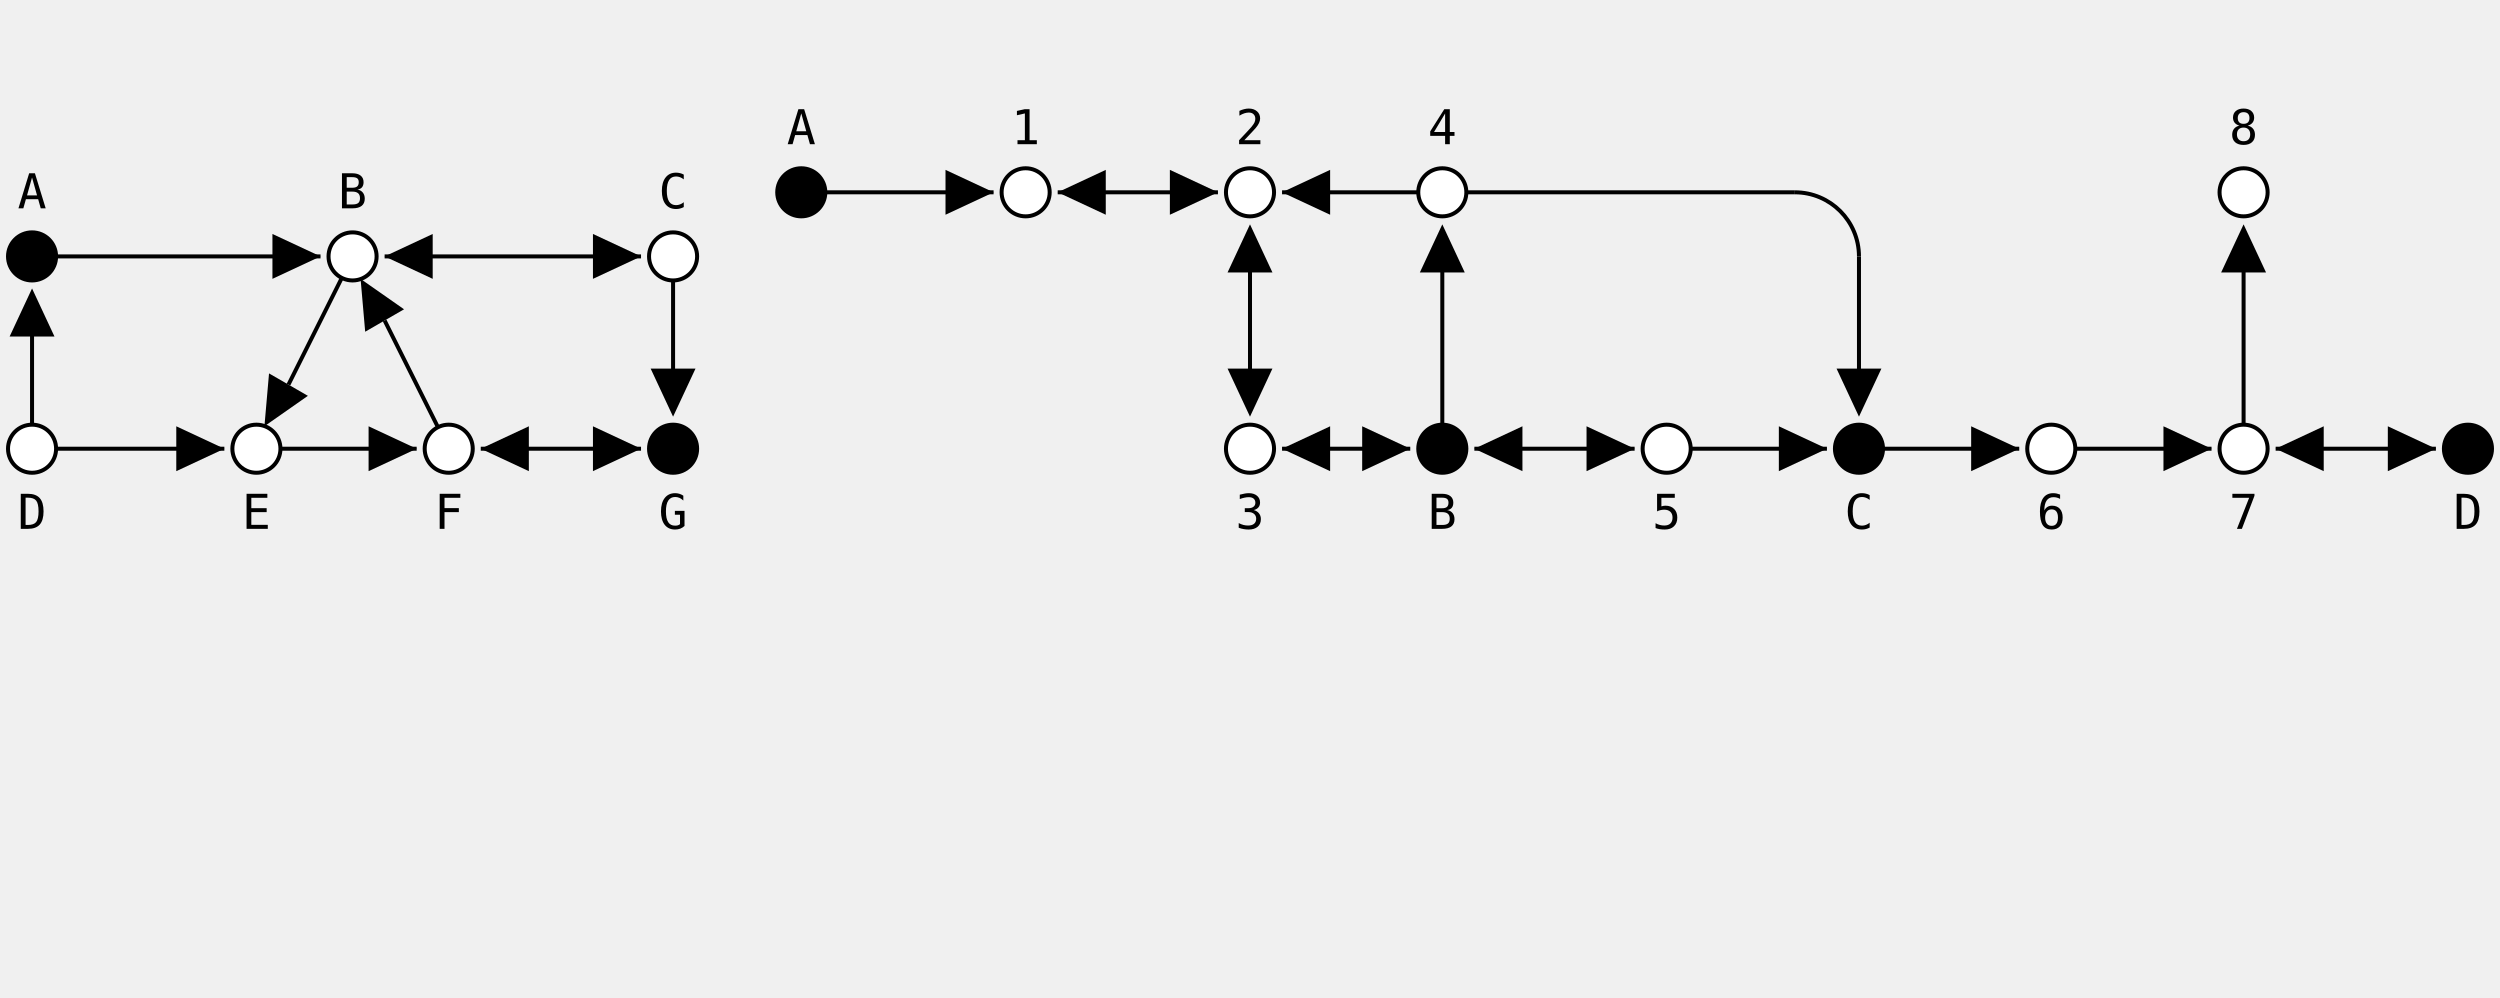
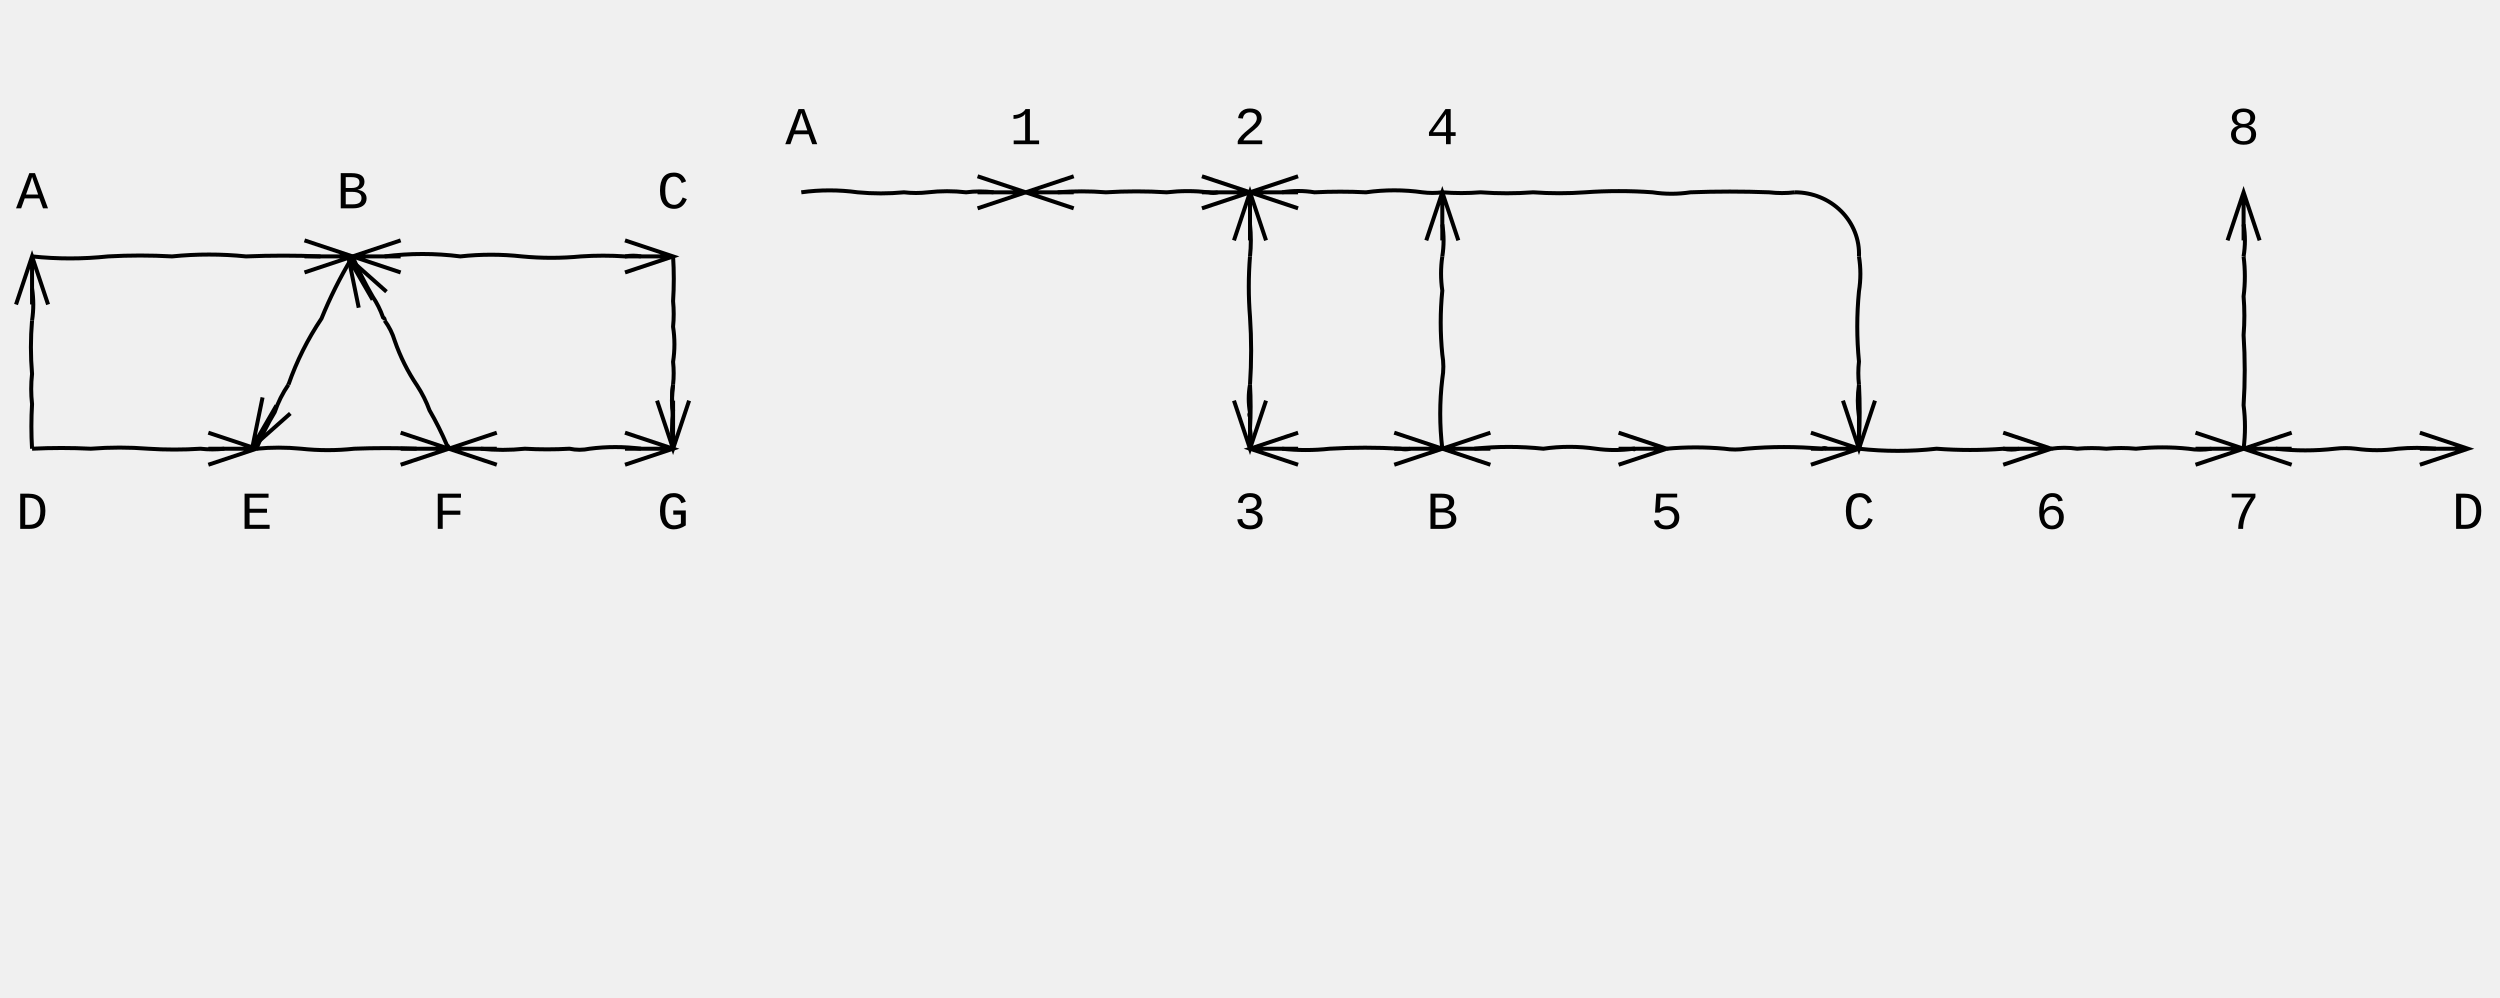
<svg xmlns="http://www.w3.org/2000/svg" class="diagram" version="1.1" height="249" width="624">
  <g transform="translate(8,16)">
-     <path d="M 192,32 L 240,32" style="fill:none;stroke:#000;" />
-     <path d="M 256,32 L 296,32" style="fill:none;stroke:#000;" />
-     <path d="M 312,32 L 352,32" style="fill:none;stroke:#000;" />
-     <path d="M 352,32 L 440,32" style="fill:none;stroke:#000;" />
-     <path d="M 0,48 L 72,48" style="fill:none;stroke:#000;" />
-     <path d="M 88,48 L 152,48" style="fill:none;stroke:#000;" />
-     <path d="M 0,96 L 48,96" style="fill:none;stroke:#000;" />
-     <path d="M 56,96 L 96,96" style="fill:none;stroke:#000;" />
-     <path d="M 112,96 L 152,96" style="fill:none;stroke:#000;" />
-     <path d="M 312,96 L 344,96" style="fill:none;stroke:#000;" />
-     <path d="M 360,96 L 400,96" style="fill:none;stroke:#000;" />
-     <path d="M 408,96 L 448,96" style="fill:none;stroke:#000;" />
-     <path d="M 456,96 L 496,96" style="fill:none;stroke:#000;" />
-     <path d="M 504,96 L 544,96" style="fill:none;stroke:#000;" />
-     <path d="M 560,96 L 600,96" style="fill:none;stroke:#000;" />
-     <path d="M 0,64 L 0,96" style="fill:none;stroke:#000;" />
-     <path d="M 160,48 L 160,80" style="fill:none;stroke:#000;" />
-     <path d="M 304,48 L 304,80" style="fill:none;stroke:#000;" />
-     <path d="M 352,48 L 352,96" style="fill:none;stroke:#000;" />
-     <path d="M 456,48 L 456,80" style="fill:none;stroke:#000;" />
-     <path d="M 552,48 L 552,96" style="fill:none;stroke:#000;" />
-     <path d="M 64,80 L 80,48" style="fill:none;stroke:#000;" />
-     <path d="M 88,64 L 104,96" style="fill:none;stroke:#000;" />
-     <polygon points="8,64 -4,58.4 -4,69.6" style="fill:#000" transform="rotate(270, 0, 64)" />
-     <polygon points="48,96 36,90.4 36,101.6" style="fill:#000" transform="rotate(0, 48, 96)" />
-     <polygon points="76,80 64,74.4 64,85.6" style="fill:#000" transform="rotate(120, 64, 80)" />
-     <polygon points="72,48 60,42.4 60,53.6" style="fill:#000" transform="rotate(0, 72, 48)" />
-     <polygon points="88,48 76,42.4 76,53.6" style="fill:#000" transform="rotate(180, 88, 48)" />
-     <polygon points="100,64 88,58.4 88,69.6" style="fill:#000" transform="rotate(240, 88, 64)" />
-     <polygon points="96,96 84,90.4 84,101.6" style="fill:#000" transform="rotate(0, 96, 96)" />
-     <polygon points="112,96 100,90.4 100,101.6" style="fill:#000" transform="rotate(180, 112, 96)" />
-     <polygon points="152,48 140,42.4 140,53.6" style="fill:#000" transform="rotate(0, 152, 48)" />
-     <polygon points="152,96 140,90.4 140,101.6" style="fill:#000" transform="rotate(0, 152, 96)" />
-     <polygon points="168,80 156,74.4 156,85.6" style="fill:#000" transform="rotate(90, 160, 80)" />
-     <polygon points="240,32 228,26.4 228,37.6" style="fill:#000" transform="rotate(0, 240, 32)" />
-     <polygon points="256,32 244,26.4 244,37.6" style="fill:#000" transform="rotate(180, 256, 32)" />
-     <polygon points="296,32 284,26.4 284,37.6" style="fill:#000" transform="rotate(0, 296, 32)" />
-     <polygon points="312,48 300,42.4 300,53.6" style="fill:#000" transform="rotate(270, 304, 48)" />
-     <polygon points="312,80 300,74.4 300,85.6" style="fill:#000" transform="rotate(90, 304, 80)" />
-     <polygon points="312,32 300,26.4 300,37.6" style="fill:#000" transform="rotate(180, 312, 32)" />
-     <polygon points="312,96 300,90.4 300,101.6" style="fill:#000" transform="rotate(180, 312, 96)" />
-     <polygon points="344,96 332,90.4 332,101.6" style="fill:#000" transform="rotate(0, 344, 96)" />
-     <polygon points="360,48 348,42.4 348,53.6" style="fill:#000" transform="rotate(270, 352, 48)" />
-     <polygon points="360,96 348,90.4 348,101.6" style="fill:#000" transform="rotate(180, 360, 96)" />
-     <polygon points="400,96 388,90.4 388,101.6" style="fill:#000" transform="rotate(0, 400, 96)" />
-     <polygon points="448,96 436,90.4 436,101.6" style="fill:#000" transform="rotate(0, 448, 96)" />
-     <polygon points="464,80 452,74.4 452,85.6" style="fill:#000" transform="rotate(90, 456, 80)" />
-     <polygon points="496,96 484,90.4 484,101.6" style="fill:#000" transform="rotate(0, 496, 96)" />
-     <polygon points="544,96 532,90.4 532,101.6" style="fill:#000" transform="rotate(0, 544, 96)" />
-     <polygon points="560,48 548,42.4 548,53.6" style="fill:#000" transform="rotate(270, 552, 48)" />
-     <polygon points="560,96 548,90.4 548,101.6" style="fill:#000" transform="rotate(180, 560, 96)" />
-     <polygon points="600,96 588,90.4 588,101.6" style="fill:#000" transform="rotate(0, 600, 96)" />
-     <path d="M 440,32 A 16,16 0 0,1 456,48" style="fill:none;stroke:#000;" />
-     <circle cx="0" cy="48" r="6" style="fill:#000;stroke:#000;" />
-     <circle cx="0" cy="96" r="6" style="fill:#fff;stroke:#000;" />
-     <circle cx="56" cy="96" r="6" style="fill:#fff;stroke:#000;" />
-     <circle cx="80" cy="48" r="6" style="fill:#fff;stroke:#000;" />
-     <circle cx="104" cy="96" r="6" style="fill:#fff;stroke:#000;" />
-     <circle cx="160" cy="48" r="6" style="fill:#fff;stroke:#000;" />
-     <circle cx="160" cy="96" r="6" style="fill:#000;stroke:#000;" />
-     <circle cx="192" cy="32" r="6" style="fill:#000;stroke:#000;" />
-     <circle cx="248" cy="32" r="6" style="fill:#fff;stroke:#000;" />
-     <circle cx="304" cy="32" r="6" style="fill:#fff;stroke:#000;" />
-     <circle cx="304" cy="96" r="6" style="fill:#fff;stroke:#000;" />
-     <circle cx="352" cy="32" r="6" style="fill:#fff;stroke:#000;" />
-     <circle cx="352" cy="96" r="6" style="fill:#000;stroke:#000;" />
-     <circle cx="408" cy="96" r="6" style="fill:#fff;stroke:#000;" />
-     <circle cx="456" cy="96" r="6" style="fill:#000;stroke:#000;" />
-     <circle cx="504" cy="96" r="6" style="fill:#fff;stroke:#000;" />
-     <circle cx="552" cy="32" r="6" style="fill:#fff;stroke:#000;" />
-     <circle cx="552" cy="96" r="6" style="fill:#fff;stroke:#000;" />
-     <circle cx="608" cy="96" r="6" style="fill:#000;stroke:#000;" />
-     <text text-anchor="middle" font-family="Menlo,Lucida Console,monospace" x="0" y="116" style="fill:#000;font-size:1em">D</text>
-     <text text-anchor="middle" font-family="Menlo,Lucida Console,monospace" x="352" y="116" style="fill:#000;font-size:1em">B</text>
-     <text text-anchor="middle" font-family="Menlo,Lucida Console,monospace" x="504" y="116" style="fill:#000;font-size:1em">6</text>
-     <text text-anchor="middle" font-family="Menlo,Lucida Console,monospace" x="160" y="116" style="fill:#000;font-size:1em">G</text>
-     <text text-anchor="middle" font-family="Menlo,Lucida Console,monospace" x="456" y="116" style="fill:#000;font-size:1em">C</text>
-     <text text-anchor="middle" font-family="Menlo,Lucida Console,monospace" x="552" y="116" style="fill:#000;font-size:1em">7</text>
-     <text text-anchor="middle" font-family="Menlo,Lucida Console,monospace" x="248" y="20" style="fill:#000;font-size:1em">1</text>
-     <text text-anchor="middle" font-family="Menlo,Lucida Console,monospace" x="304" y="20" style="fill:#000;font-size:1em">2</text>
-     <text text-anchor="middle" font-family="Menlo,Lucida Console,monospace" x="352" y="20" style="fill:#000;font-size:1em">4</text>
-     <text text-anchor="middle" font-family="Menlo,Lucida Console,monospace" x="552" y="20" style="fill:#000;font-size:1em">8</text>
-     <text text-anchor="middle" font-family="Menlo,Lucida Console,monospace" x="0" y="36" style="fill:#000;font-size:1em">A</text>
-     <text text-anchor="middle" font-family="Menlo,Lucida Console,monospace" x="56" y="116" style="fill:#000;font-size:1em">E</text>
-     <text text-anchor="middle" font-family="Menlo,Lucida Console,monospace" x="408" y="116" style="fill:#000;font-size:1em">5</text>
-     <text text-anchor="middle" font-family="Menlo,Lucida Console,monospace" x="192" y="20" style="fill:#000;font-size:1em">A</text>
-     <text text-anchor="middle" font-family="Menlo,Lucida Console,monospace" x="80" y="36" style="fill:#000;font-size:1em">B</text>
-     <text text-anchor="middle" font-family="Menlo,Lucida Console,monospace" x="160" y="36" style="fill:#000;font-size:1em">C</text>
-     <text text-anchor="middle" font-family="Menlo,Lucida Console,monospace" x="104" y="116" style="fill:#000;font-size:1em">F</text>
-     <text text-anchor="middle" font-family="Menlo,Lucida Console,monospace" x="304" y="116" style="fill:#000;font-size:1em">3</text>
-     <text text-anchor="middle" font-family="Menlo,Lucida Console,monospace" x="608" y="116" style="fill:#000;font-size:1em">D</text>
+     <path d="M 192,32 Q 199.035,31.038 206.07,32 Q 211.853,32.546 217.636,32 Q 220.628,32.347 223.62,32 Q 228.377,31.455 233.134,32 Q 236.567,31.569 240,32 " style="fill:none;stroke:#000;" />
+     <path d="M 256,32 Q 262.017,31.53 268.033,32 Q 275.626,31.534 283.22,32 Q 288.426,31.403 293.633,32 Q 294.816,32.335 296,32 " style="fill:none;stroke:#000;" />
+     <path d="M 312,32 Q 316.049,31.35 320.099,32 Q 326.527,31.682 332.956,32 Q 340.01,31.012 347.065,32 Q 349.532,32.315 352,32 " style="fill:none;stroke:#000;" />
+     <path d="M 352,32 Q 356.761,32.382 361.523,32 Q 368.104,32.483 374.685,32 Q 381.165,32.464 387.644,32 Q 396.058,31.396 404.473,32 Q 409.201,32.723 413.93,32 Q 423.757,31.627 433.583,32 Q 436.792,32.377 440,32 " style="fill:none;stroke:#000;" />
+     <path d="M 0,48 Q 9.496,49.004 18.993,48 Q 26.969,47.554 34.946,48 Q 44.174,47.07 53.401,48 Q 62.701,47.616 72,48 " style="fill:none;stroke:#000;" />
+     <path d="M 88,48 Q 97.452,46.797 106.905,48 Q 114.586,47.154 122.267,48 Q 129.639,48.707 137.01,48 Q 142.538,47.628 148.067,48 Q 150.033,47.637 152,48 " style="fill:none;stroke:#000;" />
+     <path d="M 0,96 Q 7.334,95.637 14.668,96 Q 21.839,95.435 29.009,96 Q 35.524,96.422 42.038,96 Q 45.019,96.338 48,96 " style="fill:none;stroke:#000;" />
+     <path d="M 56,96 Q 61.577,95.457 67.155,96 Q 73.781,96.713 80.407,96 Q 88.204,95.7 96,96 " style="fill:none;stroke:#000;" />
+     <path d="M 112,96 Q 117.5,96.574 123,96 Q 128.572,96.317 134.144,96 Q 136.665,96.531 139.187,96 Q 145.593,95.178 152,96 " style="fill:none;stroke:#000;" />
+     <path d="M 312,96 Q 317.938,96.656 323.877,96 Q 332.72,95.479 341.564,96 Q 342.782,96.321 344,96 " style="fill:none;stroke:#000;" />
+     <path d="M 360,96 Q 368.608,95.103 377.216,96 Q 383.76,95.062 390.304,96 Q 395.009,96.654 399.714,96 Q 399.857,96.312 400,96 " style="fill:none;stroke:#000;" />
+     <path d="M 408,96 Q 415.209,95.341 422.418,96 Q 425.106,96.405 427.795,96 Q 437.268,95.158 446.74,96 Q 447.37,95.665 448,96 " style="fill:none;stroke:#000;" />
+     <path d="M 456,96 Q 465.685,97.072 475.369,96 Q 483.742,96.629 492.115,96 Q 494.057,96.444 496,96 " style="fill:none;stroke:#000;" />
+     <path d="M 504,96 Q 507.238,95.532 510.476,96 Q 514.115,95.672 517.753,96 Q 521.451,95.649 525.148,96 Q 531.691,95.326 538.234,96 Q 541.117,96.488 544,96 " style="fill:none;stroke:#000;" />
+     <path d="M 560,96 Q 567.407,96.831 574.814,96 Q 577.41,95.692 580.006,96 Q 585.275,96.735 590.543,96 Q 595.272,95.58 600,96 " style="fill:none;stroke:#000;" />
+     <path d="M 0,64 Q -0.568,70.663 0,77.325 Q -0.425,81.09 0,84.855 Q -0.332,90.428 0,96 " style="fill:none;stroke:#000;" />
+     <path d="M 160,48 Q 160.362,53.587 160,59.173 Q 160.317,62.364 160,65.555 Q 160.672,69.936 160,74.316 Q 160.306,77.158 160,80 " style="fill:none;stroke:#000;" />
+     <path d="M 160,80 Q 159.494,83.197 160,86.395 Q 159.466,91.197 160,96 " style="fill:none;stroke:#000;" />
+     <path d="M 304,48 Q 303.398,55.539 304,63.077 Q 304.57,71.539 304,80 " style="fill:none;stroke:#000;" />
+     <path d="M 304,80 Q 304.311,85.503 304,91.006 Q 304.385,93.503 304,96 " style="fill:none;stroke:#000;" />
+     <path d="M 352,48 Q 351.373,52.272 352,56.545 Q 351.202,64.502 352,72.459 Q 352.52,75.502 352,78.545 Q 350.96,87.273 352,96 " style="fill:none;stroke:#000;" />
+     <path d="M 456,48 Q 456.698,52.359 456,56.718 Q 455.148,65.481 456,74.244 Q 455.672,77.122 456,80 " style="fill:none;stroke:#000;" />
+     <path d="M 456,80 Q 456.347,86.879 456,93.758 Q 456.41,94.879 456,96 " style="fill:none;stroke:#000;" />
+     <path d="M 552,48 Q 552.63,52.99 552,57.981 Q 552.389,62.81 552,67.638 Q 552.571,76.388 552,85.137 Q 552.69,90.569 552,96 " style="fill:none;stroke:#000;" />
+     <path d="M 64,80 Q 67.064,71.226 72.245,63.509 Q 75.431,55.669 79.792,48.416 Q 79.609,48.064 80,48 " style="fill:none;stroke:#000;" />
+     <path d="M 88,64 Q 89.697,66.307 90.524,69.048 Q 92.591,75.031 96.138,80.275 Q 98.021,83.171 99.208,86.416 Q 101.653,90.628 103.556,95.111 Q 104.051,95.419 104,96 " style="fill:none;stroke:#000;" />
+     <path d="M 0,56 Q 0.616,60 0,64 " style="fill:none;stroke:#000;" />
+     <path d="M 4,60 L 16,64 L 4,68 M 16,64 L 4,64" style="fill:none;stroke:#000" transform="rotate(270, 0, 64)" />
+     <path d="M 44,92 L 56,96 L 44,100 M 56,96 L 44,96" style="fill:none;stroke:#000" transform="rotate(0, 48, 96)" />
+     <path d="M 56,96 Q 57.915,91.254 60.563,86.874 Q 61.807,83.2 64,80 " style="fill:none;stroke:#000;" />
+     <path d="M 70,76 L 82,80 L 70,84 M 82,80 L 70,80" style="fill:none;stroke:#000" transform="rotate(120, 64, 80)" />
+     <path d="M 68,44 L 80,48 L 68,52 M 80,48 L 68,48" style="fill:none;stroke:#000" transform="rotate(0, 72, 48)" />
+     <path d="M 84,44 L 96,48 L 84,52 M 96,48 L 84,48" style="fill:none;stroke:#000" transform="rotate(180, 88, 48)" />
+     <path d="M 80,48 Q 82.177,53.175 85.01,58.021 Q 86.637,60.454 87.607,63.215 Q 88.086,63.466 88,64 " style="fill:none;stroke:#000;" />
+     <path d="M 94,60 L 106,64 L 94,68 M 106,64 L 94,64" style="fill:none;stroke:#000" transform="rotate(240, 88, 64)" />
+     <path d="M 92,92 L 104,96 L 92,100 M 104,96 L 92,96" style="fill:none;stroke:#000" transform="rotate(0, 96, 96)" />
+     <path d="M 108,92 L 120,96 L 108,100 M 120,96 L 108,96" style="fill:none;stroke:#000" transform="rotate(180, 112, 96)" />
+     <path d="M 148,44 L 160,48 L 148,52 M 160,48 L 148,48" style="fill:none;stroke:#000" transform="rotate(0, 152, 48)" />
+     <path d="M 148,92 L 160,96 L 148,100 M 160,96 L 148,96" style="fill:none;stroke:#000" transform="rotate(0, 152, 96)" />
+     <path d="M 160,80 Q 159.431,84 160,88 " style="fill:none;stroke:#000;" />
+     <path d="M 164,76 L 176,80 L 164,84 M 176,80 L 164,80" style="fill:none;stroke:#000" transform="rotate(90, 160, 80)" />
+     <path d="M 236,28 L 248,32 L 236,36 M 248,32 L 236,32" style="fill:none;stroke:#000" transform="rotate(0, 240, 32)" />
+     <path d="M 252,28 L 264,32 L 252,36 M 264,32 L 252,32" style="fill:none;stroke:#000" transform="rotate(180, 256, 32)" />
+     <path d="M 292,28 L 304,32 L 292,36 M 304,32 L 292,32" style="fill:none;stroke:#000" transform="rotate(0, 296, 32)" />
+     <path d="M 304,40 Q 304.421,44 304,48 " style="fill:none;stroke:#000;" />
+     <path d="M 308,44 L 320,48 L 308,52 M 320,48 L 308,48" style="fill:none;stroke:#000" transform="rotate(270, 304, 48)" />
+     <path d="M 304,80 Q 303.368,83.506 304,87.011 Q 303.66,87.506 304,88 " style="fill:none;stroke:#000;" />
+     <path d="M 308,76 L 320,80 L 308,84 M 320,80 L 308,80" style="fill:none;stroke:#000" transform="rotate(90, 304, 80)" />
+     <path d="M 308,28 L 320,32 L 308,36 M 320,32 L 308,32" style="fill:none;stroke:#000" transform="rotate(180, 312, 32)" />
+     <path d="M 308,92 L 320,96 L 308,100 M 320,96 L 308,96" style="fill:none;stroke:#000" transform="rotate(180, 312, 96)" />
+     <path d="M 340,92 L 352,96 L 340,100 M 352,96 L 340,96" style="fill:none;stroke:#000" transform="rotate(0, 344, 96)" />
+     <path d="M 352,40 Q 352.632,44 352,48 " style="fill:none;stroke:#000;" />
+     <path d="M 356,44 L 368,48 L 356,52 M 368,48 L 356,48" style="fill:none;stroke:#000" transform="rotate(270, 352, 48)" />
+     <path d="M 356,92 L 368,96 L 356,100 M 368,96 L 356,96" style="fill:none;stroke:#000" transform="rotate(180, 360, 96)" />
+     <path d="M 396,92 L 408,96 L 396,100 M 408,96 L 396,96" style="fill:none;stroke:#000" transform="rotate(0, 400, 96)" />
+     <path d="M 444,92 L 456,96 L 444,100 M 456,96 L 444,96" style="fill:none;stroke:#000" transform="rotate(0, 448, 96)" />
+     <path d="M 456,80 Q 455.416,84 456,88 " style="fill:none;stroke:#000;" />
+     <path d="M 460,76 L 472,80 L 460,84 M 472,80 L 460,80" style="fill:none;stroke:#000" transform="rotate(90, 456, 80)" />
+     <path d="M 492,92 L 504,96 L 492,100 M 504,96 L 492,96" style="fill:none;stroke:#000" transform="rotate(0, 496, 96)" />
+     <path d="M 540,92 L 552,96 L 540,100 M 552,96 L 540,96" style="fill:none;stroke:#000" transform="rotate(0, 544, 96)" />
+     <path d="M 552,40 Q 552.664,44 552,48 " style="fill:none;stroke:#000;" />
+     <path d="M 556,44 L 568,48 L 556,52 M 568,48 L 556,48" style="fill:none;stroke:#000" transform="rotate(270, 552, 48)" />
+     <path d="M 556,92 L 568,96 L 556,100 M 568,96 L 556,96" style="fill:none;stroke:#000" transform="rotate(180, 560, 96)" />
+     <path d="M 596,92 L 608,96 L 596,100 M 608,96 L 596,96" style="fill:none;stroke:#000" transform="rotate(0, 600, 96)" />
+     <path d="M 440,32 A 15.996,15.366 0 0,1 456,48" style="fill:none;stroke:#000;" />
+     <text text-anchor="middle" font-family="Comic Mono,Liberation Mono,monospace" x="304" y="116" style="fill:#000;font-size:10pt">3</text>
+     <text text-anchor="middle" font-family="Comic Mono,Liberation Mono,monospace" x="552" y="116" style="fill:#000;font-size:10pt">7</text>
+     <text text-anchor="middle" font-family="Comic Mono,Liberation Mono,monospace" x="248" y="20" style="fill:#000;font-size:10pt">1</text>
+     <text text-anchor="middle" font-family="Comic Mono,Liberation Mono,monospace" x="552" y="20" style="fill:#000;font-size:10pt">8</text>
+     <text text-anchor="middle" font-family="Comic Mono,Liberation Mono,monospace" x="0" y="36" style="fill:#000;font-size:10pt">A</text>
+     <text text-anchor="middle" font-family="Comic Mono,Liberation Mono,monospace" x="192" y="20" style="fill:#000;font-size:10pt">A</text>
+     <text text-anchor="middle" font-family="Comic Mono,Liberation Mono,monospace" x="408" y="116" style="fill:#000;font-size:10pt">5</text>
+     <text text-anchor="middle" font-family="Comic Mono,Liberation Mono,monospace" x="352" y="116" style="fill:#000;font-size:10pt">B</text>
+     <text text-anchor="middle" font-family="Comic Mono,Liberation Mono,monospace" x="456" y="116" style="fill:#000;font-size:10pt">C</text>
+     <text text-anchor="middle" font-family="Comic Mono,Liberation Mono,monospace" x="504" y="116" style="fill:#000;font-size:10pt">6</text>
+     <text text-anchor="middle" font-family="Comic Mono,Liberation Mono,monospace" x="608" y="116" style="fill:#000;font-size:10pt">D</text>
+     <text text-anchor="middle" font-family="Comic Mono,Liberation Mono,monospace" x="304" y="20" style="fill:#000;font-size:10pt">2</text>
+     <text text-anchor="middle" font-family="Comic Mono,Liberation Mono,monospace" x="80" y="36" style="fill:#000;font-size:10pt">B</text>
+     <text text-anchor="middle" font-family="Comic Mono,Liberation Mono,monospace" x="104" y="116" style="fill:#000;font-size:10pt">F</text>
+     <text text-anchor="middle" font-family="Comic Mono,Liberation Mono,monospace" x="56" y="116" style="fill:#000;font-size:10pt">E</text>
+     <text text-anchor="middle" font-family="Comic Mono,Liberation Mono,monospace" x="160" y="116" style="fill:#000;font-size:10pt">G</text>
+     <text text-anchor="middle" font-family="Comic Mono,Liberation Mono,monospace" x="352" y="20" style="fill:#000;font-size:10pt">4</text>
+     <text text-anchor="middle" font-family="Comic Mono,Liberation Mono,monospace" x="160" y="36" style="fill:#000;font-size:10pt">C</text>
+     <text text-anchor="middle" font-family="Comic Mono,Liberation Mono,monospace" x="0" y="116" style="fill:#000;font-size:10pt">D</text>
  </g>
</svg>
